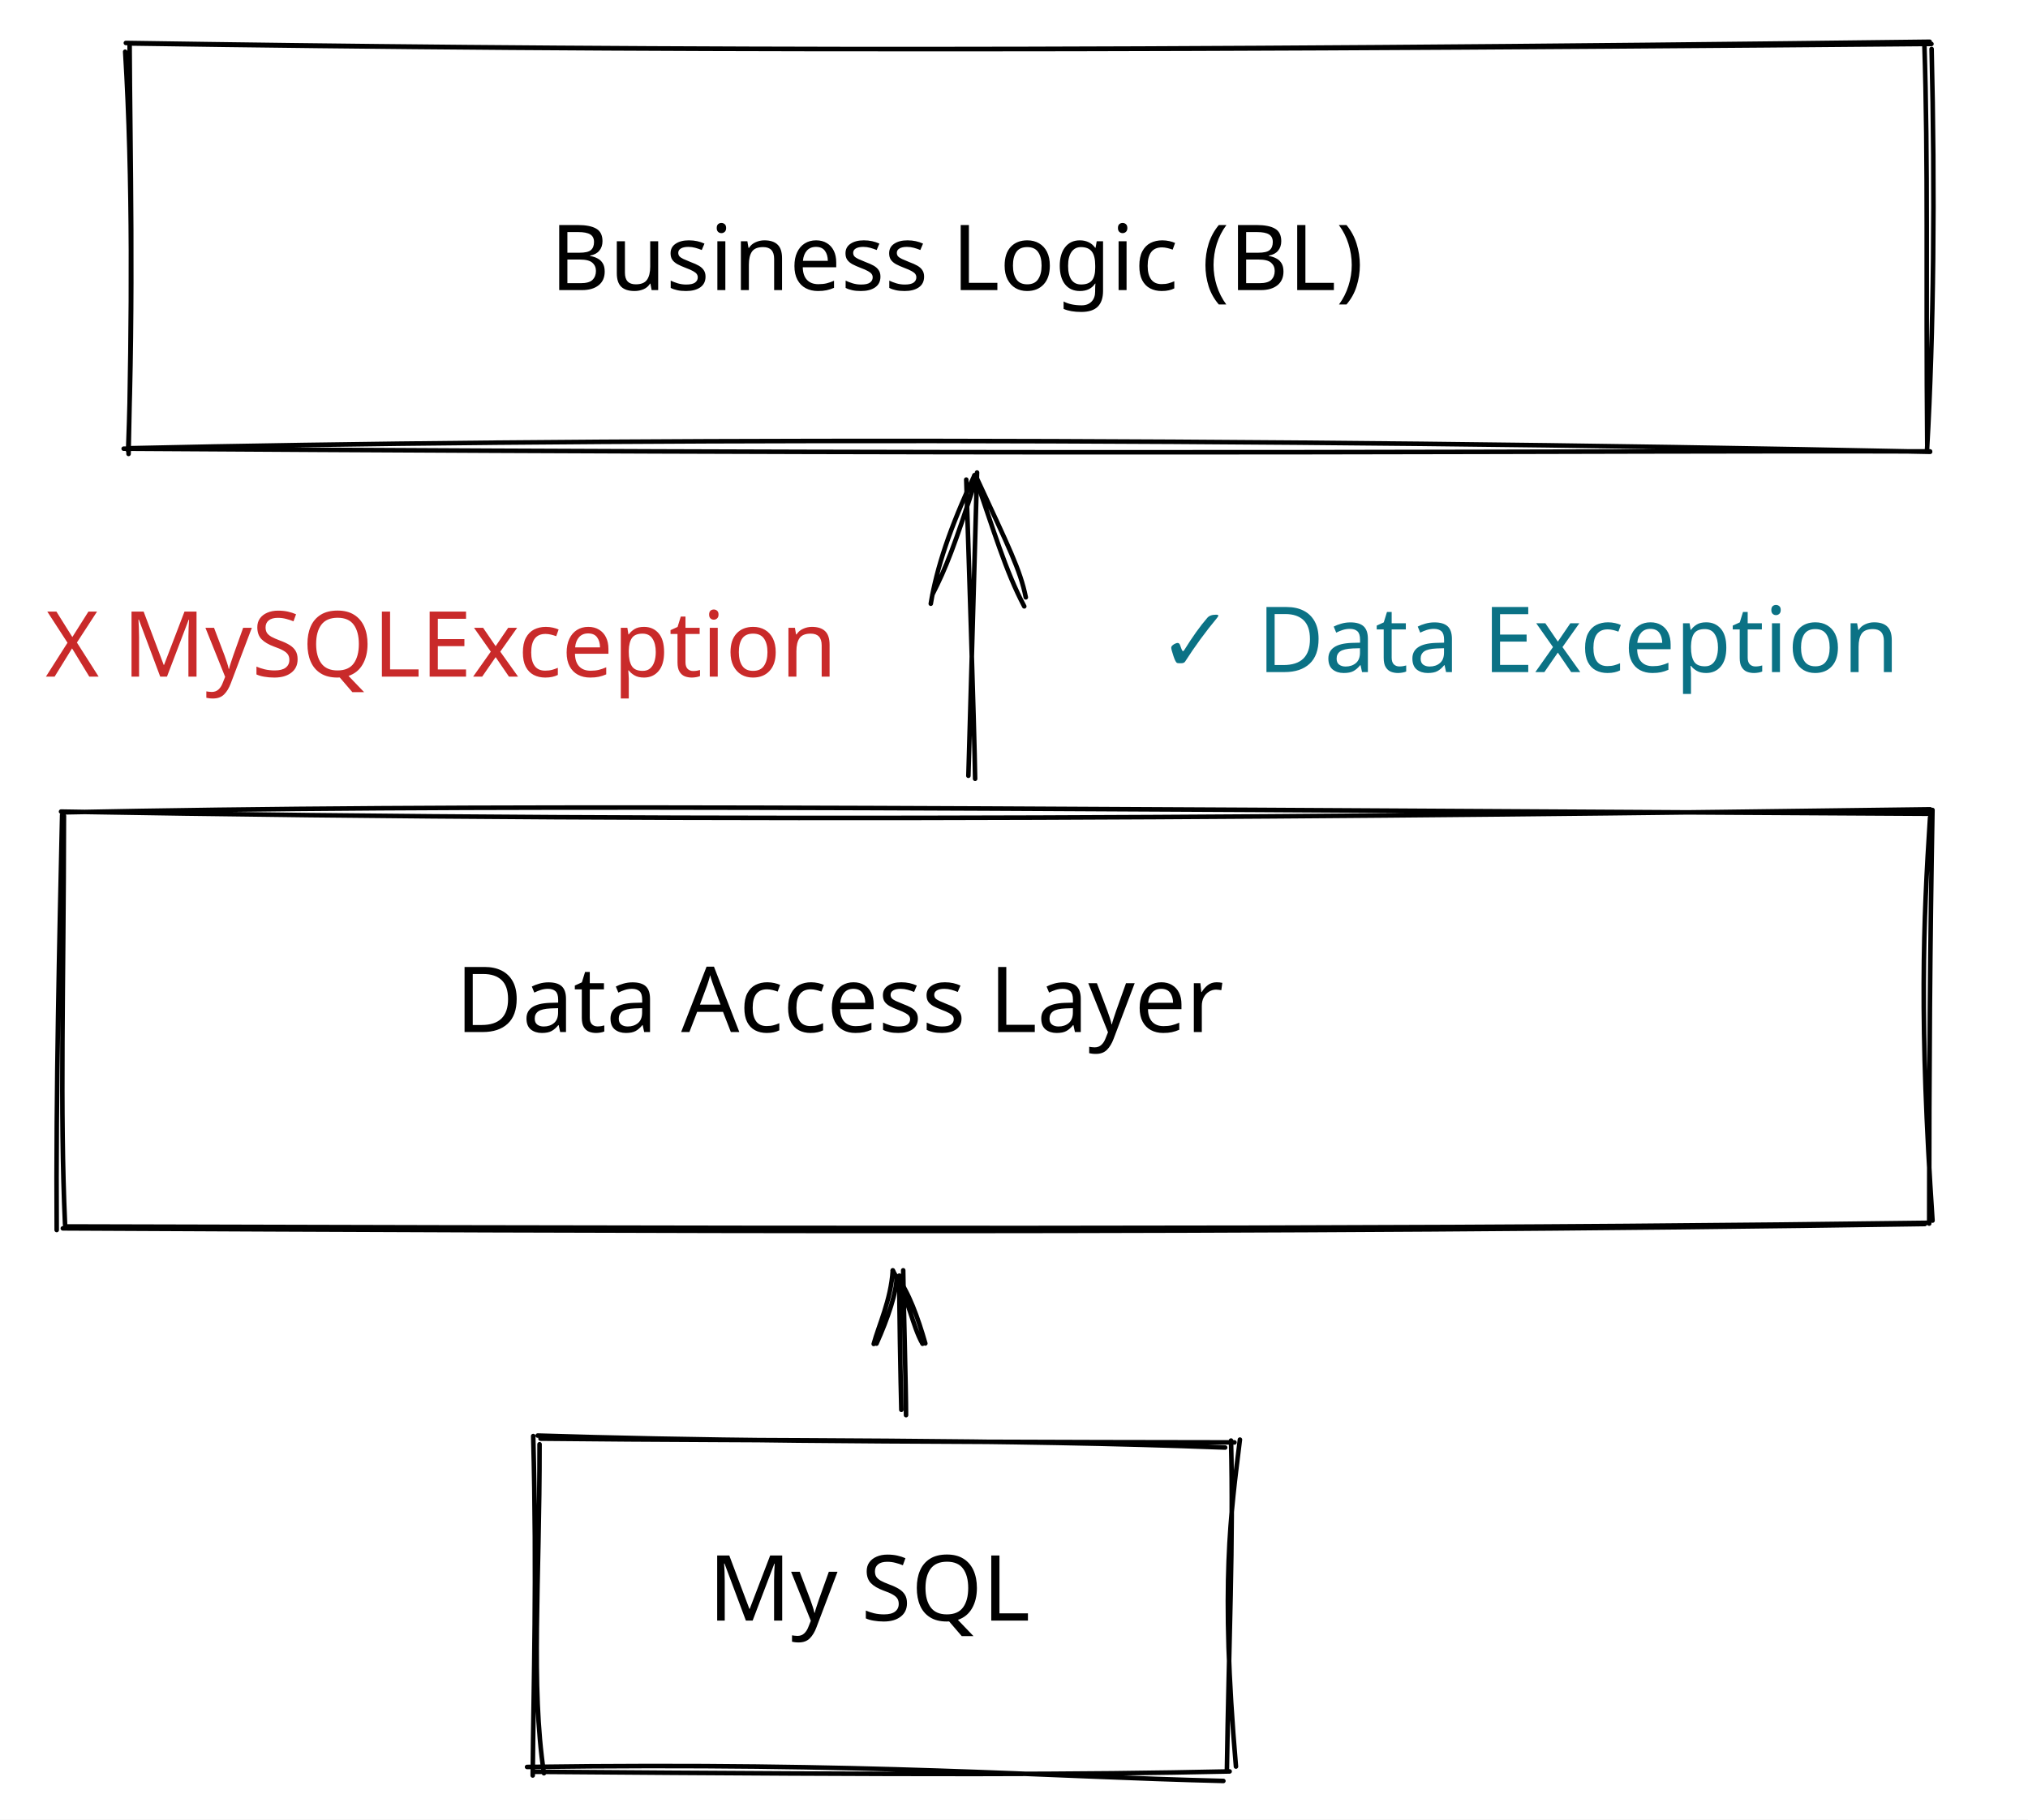
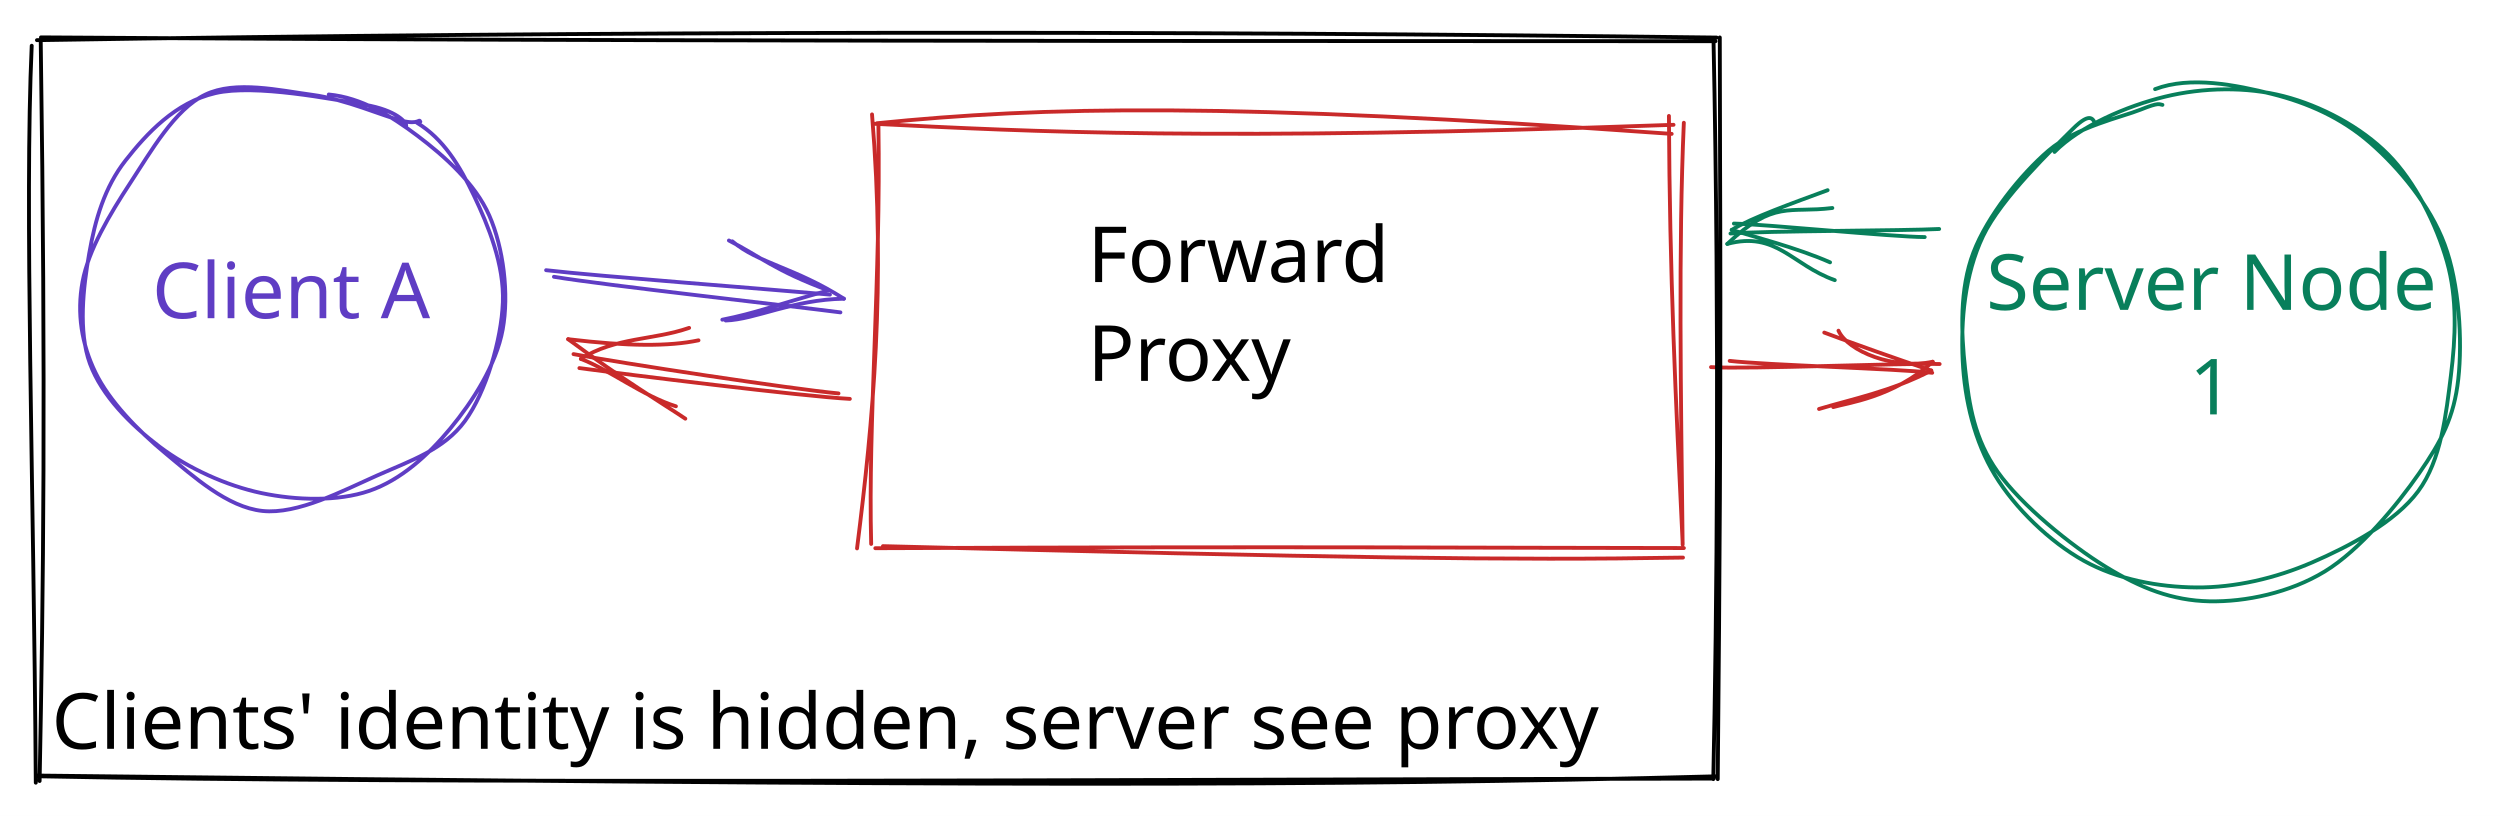
- <svg xmlns="http://www.w3.org/2000/svg" version="1.1" viewBox="0 0 445 399.333" width="445" height="399.333">
+ <svg xmlns="http://www.w3.org/2000/svg" version="1.1" viewBox="0 0 645.5 210.667" width="645.5" height="210.667">
  
-   eyJ2ZXJzaW9uIjoiMSIsImVuY29kaW5nIjoiYnN0cmluZyIsImNvbXByZXNzZWQiOnRydWUsImVuY29kZWQiOiJ4nNVa21LbSFx1MDAxMH3nK1xczstuXHUwMDE1OHO/5M32XHUwMDEyLlx1MDAwMZJccoRgtlIuIVx1MDAwYlsgS0KWYzspvmJf9+v2S7ZnTCz5plx1MDAxOIIpr1x1MDAxZYw1M5pp9ZzTfXrM961SqZyOYq/8plT2hq5cdTAwMTP4rcRcdTAwMTmUt037Vy/p+VFcYl3E3veifuLakZ00jXtvXr924rjS9tOrKLqtuFF3/JhcdTAwMTd4XS9MezDwL7gvlb7bz9xCieemTthcdTAwMGU8+4DtytbCVMy2nkShXVx1MDAxN2uhqdCKoMlcYr/3XHUwMDA3rJd6Lei+doKel/WYpvKg4dVO+FmtT+P60ZF3uN+l4VG27LVcdTAwMWZcdTAwMDSn6ShcdTAwMTi/leN2+knOqF6aRLfeZ7+VdszqM+2T53pcdTAwMTF4LXsqifrtTuj1elPPRLHj+unItKHM/LFcdTAwMTfelLKWIdxRRCpIw4VcdTAwMTRjklxinnnEToArXGY6XHUwMDE1k1xmXHUwMDEzjDRVM5bVoyBKjGWvkL0y265cdTAwMWP3tlxyXHUwMDA2hq3JmDRxwl7sJLBl2bjBwztTzStcdTAwMTQuTLRSRGHCJ0M6nt/upDBGqYqAi1x1MDAwYqZcdTAwMTlmSJDMXHUwMDFhz+5cdTAwMGLmilx1MDAwYoGJYpNcdTAwMWVjQ3zQslx1MDAxOPky69eOk8RcdTAwMGb+K/fMTc5+Y/ruLMDyIMvt/Yf3gI3Gzemt875xcXh5d9fZS2uTuaZcdTAwMTDpJEk0KE967lx1MDAxZr5lpvXjljNGXHUwMDE5XHUwMDE2nDGCXHUwMDE4pVxuZ95cYvzwXHUwMDE2OsN+XHUwMDEw2Kb77cXQT71hulxi9TnHzoBeXHUwMDEwQpDQbHXM17r63Klep3jU4LXQ1e/6wVlz4zGvWUVcdTAwMDKMpFx1MDAwNLAwxulcdTAwMTTkmaxg04klJ5pAXHUwMDE4WFx1MDAxYuKxpvNcdTAwMTDP7c5cdTAwMGZMY0qURlxcqefHdFx1MDAwMeqIppTrRajLtjdcbtNT/5vxcC5Omta3TtdcdTAwMGZGUztk4Wgg0+/5xrzSUdT23dJvtaPf8y7sebCSjcBq6tFq4LdccnrLgXc9XHLr1IdcXDLpTqPc+7pgilx1MDAwM9MlXHUwMDA3rVnbo8Rv+6FcdTAwMTOcXHUwMDE1mFVIr8LMQpleRjKIolx1MDAxMNsofVx1MDAwNMtugoO0c713enI2bFx1MDAxZNfxfrVFumebzjJcdTAwMDLBXHUwMDFhRiGOlbRcdTAwMTF9OrEoZGlGuJZcdTAwMTDP86h/ZpYxpH+aVzSaI5002Vx1MDAxZjMpnp90a0ok20XzntxccndRRC8urpL63qXYqcaC7j1bgmJcdTAwMTAtslxcvGqCKmRcdTAwMTDJXHUwMDAxZpZBVChcdTAwMTBcdTAwMDCw7MpcZvr4rjmkXXxLXHUwMDFhw67/6WZ/h/r1nU1nXHUwMDEw1aC+XHUwMDAwuYgq+EBymkFcdTAwMTTLyvpYgzmxUktJhLFcdTAwMDRcbi9gjaTLiDVRY1x1MDAxNFx1MDAwNFx1MDAxOVx1MDAxNS8sxtaOdbUwLT5JjFGyXHUwMDE05aBMQJBcdLUyyOvNdjP+9uFwgEQ4OPP6XHUwMDFmv12duptcdTAwMGVyRnRcdTAwMTHIqX6hNCHZPMDnXHUwMDExXHIyTCCWT2YvIcVcdTAwMDByXCKXop5Nilx1MDAxZI9Kp39cdTAwMWVtgvp6sORJXHUwMDE0yu3cLIVcdTAwMTRsXHUwMDE2XHUwMDAxXHUwMDAxsjqH7m7Oa/snb+O7QdXt15r18/eN5vGmc4hCJDY1PJRuijCC9Vx1MDAxNIdcYlxiIJ0v4tnaSIT1gjQxz1wiKlx1MDAxMGBavDCJXGLUfWuoZ/5wUqdUdV1bOzgjL9lcdTAwMDQ+zVx1MDAxYlVIrXFcdTAwMWFcXJSe6FJuMYQpXHUwMDAwj6xMrWJpu6HUYmqmbpHY6qJcdTAwMWbHXHUwMDAzcn1cXLLiilFcdTAwMGWVP9d0kVx1MDAwMFx1MDAxM2KWWUJrXGaJMldbrkwta9pcdTAwMTOptfSAKregk6Q1P2z5YVx1MDAxYvoy1fbjXGb3YIVK15LR7Vx1MDAxYnN2UFx1MDAwNWFpzmdcdTAwMTD4hmHEtcpccms7MVxmUvbwkjNCqKBGoT5cZpiUSmUvbP3cqOKD3ZxRYJPEoFx1MDAxMKkkwuhixsScTbzCXHUwMDAxXHUwMDE2XHUwMDE0ymLJpVx1MDAxMc1zNlx1MDAwNU4vrUfdrp+Ckz9EfpgudGbVcLbjOXOxXHUwMDAw3infN0vu2Mw4raGzb6VcZv72ZvL9y/bC0TtLUWp7hcgm2Mr/fXQgwsvPU7RUWlx1MDAwMVx1MDAwZVevXHUwMDA2i1x1MDAwYoRNjUQyXHUwMDBiteP6j1jfcyVcdTAwMDVcdTAwMTNMsfWl9cyQSeih442XIE1h9+V86cdcdTAwMDDckHKfcHzyK4FoaXH22EBUfGAwzXnOmdlcdTAwMDRQVlxcQrmcbUSO9KaIXHUwMDAx9UU55djUMU+LRCuHR1TBYIhcdTAwMDCdZSp4QVx1MDAxMZNzRmFUUXn8UPW/XHUwMDBlRVOjd2bx+cg4tKzWWH6sq1x1MDAxNZGwXHUwMDE2Wr3UcMVnKT9cdTAwMWZcdTAwMGWGx03x9pp0XHUwMDFh53d+sulRKP/Lmn1cdTAwMDJcdTAwMWO9YnHhauJcdTAwMTDnXHUwMDE3XHUwMDA0Ue5soOjnXHUwMDEywrmGdMTXcHJbXHUwMDEwejjFOHcs8GzlxUXpeFx1MDAwNKXx7tD14tSAcFx1MDAwM6qLOZuexCUql3FcdPRcdTAwMWFhVDzit/fosnXW7H5cdTAwMWG0zoXX3qs6l7snjd1N51x1MDAxMp/9TYTIlVx1MDAwYvUrSVx1MDAxNP9cdTAwMDUuKbyAS3qOS5Jq+09cdTAwMDFrOMEt4lx1MDAxMiFcdTAwMDLL5+fSv//8XbKVcTGbXGJ+UTYtsGrMp62HXFxXduL4NFx1MDAwNVx1MDAxN02UXHUwMDAx7ILfenj9bO7yV99cdTAwMWLU5pHw6tpeZlbLUUNcdTAwMDfP7MH3+637/1x1MDAwMLVcdTAwMTnZ1yJ9
+   eyJ2ZXJzaW9uIjoiMSIsImVuY29kaW5nIjoiYnN0cmluZyIsImNvbXByZXNzZWQiOnRydWUsImVuY29kZWQiOiJ4nNVaSXebSFx1MDAxN937V+ioXHUwMDE3vYnpmofeeYyTblx1MDAwZrFj+zvp7pODXHUwMDA1krBcdTAwMTDQgDzl5L9/XHUwMDBmZIuZIMt2KyxsUVVUParevfe9Kr5t9Hr9+D6w+7/3+vbdwHRcdTAwMWQrNG/775LyXHUwMDFiO4xcdTAwMWPfgyqS3kf+LFx1MDAxY6Qtx3FcdTAwMWNEv//2m1x1MDAxOVx1MDAwNMbIia98f2JcZvzp/DHbtae2XHUwMDE3R9DwL7jv9b6lf/NcdTAwMDO5rlx1MDAxM0R22jytyEZcdTAwMTKqXFx45HvpoJhLjrlcdTAwMTCCLlo40S5cZlx1MDAxNttcdTAwMTZUXHUwMDBmTTeys5qkqK94cE5cdTAwMTh+OD6dXt9+we/9g9u9r9moQ8d1z+J7d/5K5mA8XHUwMDBiczZFcehP7EvHisfJ6KXyxXORXHUwMDBmU5Y9XHUwMDE1+rPR2LOj6GnW0lI/MFx1MDAwN058n/SD0KLU9EZpXHUwMDFmWclcdTAwMWTcUaZcZnhLoSTCWGIl+aI67UA0Vs8t2/FdP0ws+4VcdTAwMGapNWCZbVfmYDJcdTAwMDJcdTAwMDM9a9EmXHUwMDBlTS9cbsxcdTAwMTDWK2t3+/TOKFuMse2MxnGpMLLTqeeSXCJJlcrmKFx1MDAxOSX4YKUu8E955sZmXHUwMDE4PM5QP0puclx1MDAxNibG7ZX9J+9DXHUwMDA1P4rtu8zs3Lp/xeH2p7PLi8/6/OJ/cjc4Pv5y+Wd/0e77u/pu51x1MDAwZp/rj/Ty4uyP95zozYNcdTAwMDN76GjlXHUwMDE3R3lcdTAwMWHfXGZD/7Zrv0ebxLpcdTAwMThuXX/8cDS42PxjfHc30yfd+n38lc3kLLDMudtjwTmmiFx1MDAxMC2oWNS7jjeBSm/mulx1MDAxYjnLKkAsTGBcdTAwMGWFmDehkCCFJVx1MDAwM8+TnVFYv1x1MDAxYeuOQk7bUEgwMvDboFDXgJDIXG5cdTAwMDaZ0oJcdTAwMTGmX1x1MDAxZYMtbodcdTAwMTnVmNa5Xba8vlx1MDAxN585XHUwMDBmc98plO6bU8e9L6xq6o9g0o7rwOi9rfysRTZ0n1xugS6033KdUeKz/Vx1MDAwMTxih1x1MDAwNXeOXHUwMDFkULRFg6ljWW7Ot1x1MDAwNmCEXHR9hlx1MDAxZrqohVx1MDAxZjojxzPdz2VcdTAwMWJbXHUwMDExXHUwMDE22oN47mE1MCOkXHUwMDExZ1x1MDAxY1x1MDAxY1x1MDAwYpxL884wU1x1MDAxN/57yo62Z9tcdTAwMGY3R1x1MDAxZj7+e4uluF53mHFOXG4wU1x1MDAwNZRh2VnrXHUwMDA2mpjEfD7KSK3WXHUwMDAxypPxuWCaYYZcdTAwMDQpw1x1MDAwZSOoRoIr+vK4+y9E6nDP3r1cdTAwMWNcdTAwMWPu6Ot9dnI6uTlcdTAwMWNcZvHpfyt+rf2Oxodbh1x1MDAxMzL9Olx1MDAxOcbT+MH19Gxw/WKiXG5rmyPUlUWV0Ca0YyZcdTAwMTGiUijdXHUwMDE57oRcdTAwMWaen+x83Lo7mm3dXHUwMDFjn++Sg8vJ7rrDXSBlULgkQ4QyWlx1MDAxNlVE0lpGOeKKa6pcdTAwMWHhjtLr+XDPhS9cdTAwMGK0c1xcQTdWlEuByCugu83vpND1freaqu774a1cdTAwMTlaf3snoX93X6utjFx1MDAxNp5aSKdrXHUwMDBm41x1MDAxNmWN/aBJVlx1MDAwYmaXNbRkUSusWpJGJlx1MDAxYYElIDDmhKHuwHqYXHUwMDFknE7jveH1n96JTf2rq6Ndy1t3YCnKjFx1MDAwNFx1MDAxMVx1MDAwMiOaZMmkXHUwMDAwLCxRV1x1MDAxZEVKXHUwMDBl+dVcbjkj0VVkYdKs449IXHUwMDEzklx1MDAxM6yZfIX4tV4/fpRDfnmg11fm9r6rTlwi/9Pm/qdPp+HVXHUwMDFiyNJryXNcdTAwMDe547AwXHUwMDE5L64qd7QxtmVSashUcnz7I0zWL8baY1K3YFx1MDAxMlx1MDAwMs60llwijmHaXHUwMDE1Jq+HSVxcg0nOqmrHXHUwMDAxgDDYXHUwMDFiq12j262mdmd2XGJ+1zvyLftvXHUwMDBm16udKDz1YpnkXHUwMDBmJKSsgiVLW9E2h3VdLpmbw7JcYmpClcBadk8m2/OLNVx1MDAwNVx1MDAxY1x1MDAxM9LQmDOqXHUwMDE5I1x1MDAxMD9qUURcdTAwMWOWXHUwMDA24pxiRZRcdTAwMTSUyWbErbpnI6XBsNQoSVx1MDAxObWG3LGKP20oXHUwMDAyXGKApEBKzLSswFFIXHUwMDA0RmLEl0djaulz0SjYXHUwMDBm0Fx1MDAxOMVmXHUwMDE4bzue5XgjqMtk6mnnv8t2SorfwSwxZ1x1MDAxM1x1MDAxOUQgxFx1MDAwNSWSKJpcdTAwMTBirtXIXGZSbjKY0lxcc8k1RMeEPjZYyGXf9qxcdTAwMGU2te6RXHUwMDE0bcJcYtZHJfSNgZwhYalcdTAwMTgli9mK5Fx1MDAxNaNcXDOKd/zp1Ilhkk98x4trJ3MrXHUwMDAx9dg2K/EyvFS+roz+IOmxXHUwMDE442S/elx1MDAxOTrSm8Xvf97Vtm702eSqeGvW20b+/9K0hWXzgVx1MDAwZuhcdTAwMDJcdTAwMDW/QN1cdTAwMGZ82uOuNaUt8GdcdTAwMDNmNPEgLFheflPWYlx1MDAwMFx1MDAwZlxuXHUwMDEzT1x1MDAxNCTEVL/eXHUwMDE2XHUwMDE4l4ZkXHUwMDE0ZIIhTlxiojUpMlx1MDAwNaSCd1x1MDAxMHBcdTAwMTKtJOHVfWiqXHUwMDEwYyxcdTAwMWZxvFx0a4EtuVxyvFVYa1x0hkCIaKS1XHUwMDAysHCFOeE6125OXHUwMDEx2qBcYjBcdTAwMDVcXM6kUFxcPeFmSd5qXHUwMDBmKEq8pVx1MDAxOUJAksBLhFxiTGnFKGFA/K2USjiXK1xixX9q3mp02+SqOuxLXHUwMDExXHUwMDE3RaxcXLrYu8dMUSRY9yOy9rxuTXlLXHUwMDExaWCJgJKYQJixUrSFpFx1MDAwMcJcYtOgOXiaXHUwMDE2LZt5K+Y3nMFIXHUwMDE0Mlx1MDAxN8ZcdTAwMTSDOJhnXHUwMDFjuWAulFxiXHUwMDE4w5pcdTAwMTNcdTAwMDFhXCLNf0Ww2MrXXHUwMDAyXHUwMDExodgzjrFXoS5BiGzf7OtIXZ1JXHUwMDAygdCDyFx1MDAwYiRhZVx1MDAxNFx1MDAwM0Gvi7e0XHUwMDEwXHUwMDFhKjWQXGJQxDOJa1x1MDAxOTrlXHUwMDE4qJJpzVx1MDAwNXhVTVxiSFxmlLsw/rlpa7PZa9PqqsO+XHUwMDE0c5GWc1xizSiFIJx0XHUwMDBmudpPdtaUuniZrJiC1Fx1MDAxMFx1MDAwM1x1MDAxYVx1MDAwNFbJhvHrRVlcdTAwMTLCOVxiXHUwMDFhJMdaY1x1MDAxMKSa1FBcdTAwMTlcXEPqR0mS6lBKqlRcdTAwMDVcdTAwMWWhWeFw6s1ywzePslhcdTAwMTLdUYbgnZODkSoxiNLe8jOZqmu6XG5cdTAwMTFcdTAwMTZjybZcdTAwMWT8xcDdvCbCXCLYSPa1gMskllx1MDAxMlx1MDAxNuvnpqpGn01rK+66JFG1f1wigVrOdlx1MDAxNGRLcplPkT5cdTAwMGJrNDJPw/FcdTAwMTd783jwdXvTPDg+fjuyyp5Z6lMkmkRSuX3k0lx1MDAwN4FcdTAwMTBcdTAwMDB33Uhe8dRcdTAwMTTEoeH4Njvq0c1HTXPy0lx1MDAxMG8k4HjGvtZcbrvMVCfZTlx1MDAxZHe1+mbT4YbETV5cdJkghZCKdz9w3CF7W6ZSm9b9XHUwMDA18XasK8+a3IRr75RcZlx1MDAwMpTGk3xKiif57PVcXJLUOCGpOFx1MDAxZEGIaUTzXHUwMDFmXFy9hdcxUKzcQctcdTAwMGJ/XHUwMDFmXHUwMDE3/dpzLPhcdTAwMGZr1nOi3tix4O5dL5pcdTAwMWYnwJv3gsaDfqxcbp2+9kH/clx1MDAwNs8hufEoSH0zXGLOYpjYhXrD2jnW46Rlw/ZvXHUwMDFj+3a76j+/XGbTK+k1hXmCKDtZuW/fN77/XHUwMDFmgzKFySJ9
  <defs>
    <style>
      @font-face {
        font-family: "Virgil";
        src: url("https://excalidraw.com/Virgil.woff2");
      }
      @font-face {
        font-family: "Cascadia";
        src: url("https://excalidraw.com/Cascadia.woff2");
      }
    </style>
  </defs>
-   <rect x="0" y="0" width="445" height="399.333" fill="#ffffff" />
-   <g stroke-linecap="round" transform="translate(28.09999 10) rotate(0 197.6667 44.33333)">
-     <path d="M0.71 -0.46 C109.66 1.18, 220.33 1.31, 395.32 -0.84 M-0.48 -0.57 C97.29 0.92, 193.75 1.43, 395.71 -0.36 M394.15 -0.75 C395.03 26.28, 394.46 50.39, 394.79 87.61 M395.75 0.75 C396.5 32.05, 396.23 62.66, 394.74 88.83 M395.41 89.07 C315.13 88.82, 233.65 89.98, -0.96 88.47 M395.42 89.16 C245.18 86, 95.24 86.23, 0.39 88.37 M0.11 89.62 C0.78 59.92, 1.07 29.62, -0.63 1.35 M0.01 88.96 C1.29 55.26, 0.44 23.01, 0.34 -0.54" stroke="#000000" stroke-width="1" fill="none" />
+   <rect x="0" y="0" width="645.5" height="210.667" fill="#ffffff" />
+   <g stroke-linecap="round" transform="translate(21.16663 21.66666) rotate(0 54 54)">
+     <path d="M63.72 2.73 C72.12 3.54, 79.72 8.18, 86.63 13.39 C93.54 18.6, 101.5 25.66, 105.17 33.99 C108.83 42.33, 110.31 54.24, 108.63 63.4 C106.96 72.56, 100.86 82.01, 95.12 88.95 C89.37 95.9, 82.29 102.3, 74.16 105.08 C66.04 107.86, 55.36 107.54, 46.35 105.65 C37.33 103.75, 27.46 99.27, 20.07 93.7 C12.69 88.12, 5.08 80.52, 2.05 72.21 C-0.99 63.9, 0.32 52.56, 1.86 43.82 C3.39 35.08, 5.83 26.66, 11.26 19.75 C16.68 12.84, 24.12 4.77, 34.42 2.38 C44.71 -0.01, 64.81 3.99, 73.02 5.38 C81.24 6.78, 83.83 10.01, 83.71 10.77 M86.47 10.01 C93.35 14.19, 97.5 21.09, 101.2 28.83 C104.9 36.56, 109.05 46.71, 108.67 56.41 C108.29 66.11, 104.33 79.55, 98.9 87.01 C93.46 94.47, 84.77 97.29, 76.06 101.17 C67.34 105.04, 55.69 111.22, 46.61 110.26 C37.53 109.3, 28.78 101.37, 21.59 95.41 C14.39 89.45, 7.04 81.89, 3.47 74.5 C-0.11 67.11, -1.36 59.25, 0.14 51.09 C1.64 42.94, 7.19 33.62, 12.47 25.57 C17.75 17.51, 23.96 6.56, 31.81 2.78 C39.65 -1.01, 51.09 1.71, 59.54 2.83 C67.99 3.95, 77.86 8.34, 82.5 9.49 C87.14 10.65, 86.97 8.84, 87.36 9.76" stroke="#5f3dc4" stroke-width="1" fill="none" />
  </g>
-   <g transform="translate(120.7667 45.66669) rotate(0 96.5 12.5)">
-     <text x="0" y="18" font-family="Virgil, Segoe UI Emoji" font-size="20px" fill="#000000" text-anchor="start" style="white-space: pre;" direction="ltr">Business Logic (BL)</text>
+   <g transform="translate(26.16663 63.16666) rotate(0 49 13.5)">
+     <text x="49" y="19" font-family="Virgil, Segoe UI Emoji" font-size="20px" fill="#5f3dc4" text-anchor="middle" style="white-space: pre;" direction="ltr">Client A</text>
  </g>
-   <g stroke-linecap="round" transform="translate(14.10005 178.6666) rotate(0 204.6667 45)">
-     <path d="M-0.7 -0.55 C144.61 2.01, 288.63 0.58, 409.44 -1.05 M-0.22 -0.38 C89.69 -2.21, 179.25 -1.37, 409.44 -0.07 M409.41 0.75 C407.92 23.49, 407.02 45.68, 409.95 89.21 M409.94 -0.9 C409.41 28.34, 409.21 55, 409.22 89.87 M408.25 89.97 C263.79 92.2, 117.49 91.49, -0.31 90.92 M408.87 89.7 C323.77 90.82, 237.85 91.17, 0.17 90.5 M-1.66 91.28 C-1.86 60.61, -1.06 27.45, -0.47 0.21 M0.17 89.98 C-0.97 64.65, -0.13 38.64, -0.07 0.41" stroke="#000000" stroke-width="1" fill="none" />
+   <g stroke-linecap="round" transform="translate(225.1666 31.66666) rotate(0 104 55.33333)">
+     <path d="M1.24 0.16 C43.87 -4.15, 91.75 -5.31, 206.46 2.9 M0.22 0.28 C41.39 2.33, 87.27 4.8, 206.94 0.56 M205.75 -1.73 C205.95 39.55, 207.47 70.87, 209.3 108.62 M209.6 0.03 C208.2 31.96, 208.83 69.7, 209.29 108.97 M209.38 112.3 C164.64 113.08, 120.99 112.37, 2.81 109.35 M209.61 109.84 C162.46 109.82, 113.41 109.38, 0.84 109.88 M-3.88 109.93 C0.26 77.07, 3.61 41.73, -0.01 -2.13 M-0.23 108.78 C-1.06 77.22, 2.29 40.25, 1.64 0.57" stroke="#c92a2a" stroke-width="1" fill="none" />
  </g>
-   <g stroke-linecap="round" transform="translate(117.4333 316) rotate(0 76.33334 36.66666)">
-     <path d="M1.17 -0.26 C52.88 0.29, 102.34 -0.19, 151.4 1.69 M0.56 -0.94 C33.72 0.09, 68.87 0.47, 153.44 0.56 M154.64 -0.05 C152.7 15.97, 150.27 31.13, 153.77 71.7 M152.69 0.16 C153.25 22.2, 152.2 44.44, 151.78 72.59 M151.01 74.86 C111.55 73.93, 73.94 70.76, -1.78 71.79 M152.38 72.77 C119.02 73.49, 87.27 73.52, -0.29 72.85 M1.92 73.17 C-0.99 53.7, 0.99 31.39, 0.96 0.97 M-0.54 73.66 C-0.38 52.85, 0.4 31.02, -0.43 -0.83" stroke="#000000" stroke-width="1" fill="none" />
+   <g transform="translate(280.8333 55.33331) rotate(0 38.5 25.5)">
+     <text x="0" y="17.5" font-family="Virgil, Segoe UI Emoji" font-size="20px" fill="#000000" text-anchor="start" style="white-space: pre;" direction="ltr">Forward</text>
+     <text x="0" y="43" font-family="Virgil, Segoe UI Emoji" font-size="20px" fill="#000000" text-anchor="start" style="white-space: pre;" direction="ltr">Proxy</text>
  </g>
-   <g transform="translate(155.4333 337.6666) rotate(0 37 12.5)">
-     <text x="0" y="18" font-family="Virgil, Segoe UI Emoji" font-size="20px" fill="#000000" text-anchor="start" style="white-space: pre;" direction="ltr">My SQL</text>
+   <g stroke-linecap="round" transform="translate(506.5 23.66666) rotate(0 64.5 64.33334)">
+     <path d="M23.98 15.56 C30.57 8.88, 42.62 3.7, 52.48 1.3 C62.34 -1.1, 73.53 -1.32, 83.13 1.16 C92.74 3.64, 103.08 9.08, 110.11 16.2 C117.13 23.31, 122.6 34.35, 125.3 43.87 C128 53.39, 127.55 63.44, 126.32 73.32 C125.08 83.2, 123.84 95.12, 117.88 103.16 C111.92 111.19, 100.1 117.38, 90.56 121.52 C81.01 125.67, 70.48 128.08, 60.64 128.01 C50.8 127.93, 40.18 125.94, 31.5 121.1 C22.82 116.26, 13.77 107.57, 8.56 98.96 C3.35 90.35, 0.77 79.71, 0.27 69.43 C-0.24 59.16, 0.77 47.29, 5.51 37.32 C10.25 27.36, 23.86 14.45, 28.7 9.62 C33.54 4.79, 33.97 7.45, 34.55 8.35 M49.94 -0.65 C59.06 -4.13, 70.87 -1.72, 80.14 0.59 C89.4 2.91, 98.09 6.77, 105.51 13.24 C112.94 19.72, 120.91 29.29, 124.7 39.45 C128.49 49.61, 129.33 64.36, 128.23 74.2 C127.14 84.05, 123.88 90.24, 118.13 98.52 C112.39 106.8, 102.8 118.37, 93.76 123.88 C84.72 129.39, 73.33 131.79, 63.9 131.59 C54.48 131.39, 46.32 128.26, 37.22 122.69 C28.13 117.13, 15.39 106.73, 9.34 98.22 C3.28 89.7, 1.95 81.05, 0.9 71.61 C-0.16 62.16, -0.56 50.94, 3.03 41.54 C6.62 32.14, 15.24 21.37, 22.43 15.22 C29.63 9.07, 41.3 6.61, 46.2 4.64 C51.1 2.67, 50.96 3.3, 51.84 3.41" stroke="#087f5b" stroke-width="1" fill="none" />
  </g>
-   <g transform="translate(99.99997 208.5) rotate(0 97.5 12.5)">
-     <text x="0" y="18" font-family="Virgil, Segoe UI Emoji" font-size="20px" fill="#000000" text-anchor="start" style="white-space: pre;" direction="ltr">Data Access Layer</text>
+   <g transform="translate(511.5 61) rotate(0 59.5 27)">
+     <text x="59.5" y="19" font-family="Virgil, Segoe UI Emoji" font-size="20px" fill="#087f5b" text-anchor="middle" style="white-space: pre;" direction="ltr">Server Node</text>
+     <text x="59.5" y="46" font-family="Virgil, Segoe UI Emoji" font-size="20px" fill="#087f5b" text-anchor="middle" style="white-space: pre;" direction="ltr">1</text>
  </g>
  <g stroke-linecap="round">
-     <g transform="translate(214 170.1667) rotate(0 -0.6666718 -33)">
-       <path d="M-0.03 0.75 C-0.18 -9.96, -1.64 -53.92, -1.98 -64.91 M-1.51 0.09 C-1.17 -10.87, 0.06 -55.25, 0.39 -66.46" stroke="#000000" stroke-width="1" fill="none" />
+     <g transform="translate(140.4154 70.05529) rotate(0 38.70895 4.910826)">
+       <path d="M2.61 1.41 C15.4 3.56, 63.95 8.95, 76.58 10.6 M0.59 -0.29 C12.95 1.18, 61.13 4.86, 73.88 6.01" stroke="#5f3dc4" stroke-width="1" fill="none" />
    </g>
-     <g transform="translate(214 170.1667) rotate(0 -0.6666718 -33)">
-       <path d="M11.09 -39.07 C9.85 -45.17, 7.38 -50, 0.28 -65.35 M10.75 -37.09 C6.59 -44.94, 4.04 -53.92, -0.16 -65.86" stroke="#000000" stroke-width="1" fill="none" />
+     <g transform="translate(140.4154 70.05529) rotate(0 38.70895 4.910826)">
+       <path d="M46.96 12.7 C54.69 12.44, 64.23 7.29, 77.48 7.07 M46.09 12.49 C54.82 10.77, 59.39 8.84, 73.49 4.93" stroke="#5f3dc4" stroke-width="1" fill="none" />
    </g>
-     <g transform="translate(214 170.1667) rotate(0 -0.6666718 -33)">
-       <path d="M-9.42 -39.65 C-6.38 -45.62, -4.56 -50.33, 0.28 -65.35 M-9.76 -37.67 C-8.47 -45.5, -5.57 -54.33, -0.16 -65.86" stroke="#000000" stroke-width="1" fill="none" />
+     <g transform="translate(140.4154 70.05529) rotate(0 38.70895 4.910826)">
+       <path d="M48.66 -7.75 C55.55 -1.96, 64.59 -1.1, 77.48 7.07 M47.79 -7.96 C55.68 -3.93, 59.77 -0.12, 73.49 4.93" stroke="#5f3dc4" stroke-width="1" fill="none" />
    </g>
  </g>
  <g stroke-linecap="round">
-     <g transform="translate(198 310.8334) rotate(0 0 -15.66669)">
-       <path d="M0.81 -0.26 C0.82 -5.57, 0.22 -26.87, 0.19 -32.04 M-0.22 -1.43 C-0.37 -6.59, -0.73 -26.13, -0.66 -30.87" stroke="#000000" stroke-width="1" fill="none" />
+     <g transform="translate(442.4745 93.2312) rotate(0 28.8716 1.633146)">
+       <path d="M-0.69 1.56 C8.94 2.15, 48.33 0.48, 58.34 0.76 M4.13 -0.05 C13.39 1.03, 47.38 1.96, 56.42 3.02" stroke="#c92a2a" stroke-width="1" fill="none" />
    </g>
-     <g transform="translate(198 310.8334) rotate(0 0 -15.66669)">
-       <path d="M4.43 -15.92 C2.18 -19.87, 1.52 -25.46, -2.1 -32.01 M5.04 -15.99 C3.46 -21.56, 1.36 -27.36, -1.25 -30.74" stroke="#000000" stroke-width="1" fill="none" />
+     <g transform="translate(442.4745 93.2312) rotate(0 28.8716 1.633146)">
+       <path d="M30.87 11.88 C34.09 10.88, 46.5 9.41, 56.54 0.17 M27.2 12.37 C35.48 9.86, 45.92 7.83, 56.18 2.44" stroke="#c92a2a" stroke-width="1" fill="none" />
    </g>
-     <g transform="translate(198 310.8334) rotate(0 0 -15.66669)">
-       <path d="M-6.28 -15.88 C-5.2 -19.91, -2.51 -25.51, -2.1 -32.01 M-5.67 -15.95 C-3.17 -21.52, -1.19 -27.34, -1.25 -30.74" stroke="#000000" stroke-width="1" fill="none" />
+     <g transform="translate(442.4745 93.2312) rotate(0 28.8716 1.633146)">
+       <path d="M32.22 -7.85 C34.62 -2.55, 46.6 2.29, 56.54 0.17 M28.55 -7.36 C36.7 -4.3, 46.76 -0.73, 56.18 2.44" stroke="#c92a2a" stroke-width="1" fill="none" />
    </g>
  </g>
-   <g transform="translate(10 130.5) rotate(0 89 12.5)">
-     <text x="0" y="18" font-family="Virgil, Segoe UI Emoji" font-size="20px" fill="#c92a2a" text-anchor="start" style="white-space: pre;" direction="ltr">X MySQLException</text>
+   <g stroke-linecap="round">
+     <g transform="translate(499.6703 60.50503) rotate(0 -27.25185 -0.4107098)">
+       <path d="M-2.71 0.71 C-11.3 0.65, -43.65 -2.59, -51.98 -2.78 M1.02 -1.38 C-7.68 -0.91, -43.77 -0.92, -52.86 -0.21" stroke="#087f5b" stroke-width="1" fill="none" />
+     </g>
+     <g transform="translate(499.6703 60.50503) rotate(0 -27.25185 -0.4107098)">
+       <path d="M-26.56 -6.8 C-37.74 -5.4, -41.59 -8.94, -53.68 2.47 M-27.78 -11.4 C-36.37 -8.23, -47.62 -4.22, -52.54 -1.14" stroke="#087f5b" stroke-width="1" fill="none" />
+     </g>
+     <g transform="translate(499.6703 60.50503) rotate(0 -27.25185 -0.4107098)">
+       <path d="M-25.93 11.83 C-36.96 7.93, -41 -0.91, -53.68 2.47 M-27.15 7.23 C-35.7 3.46, -47.18 0.52, -52.54 -1.14" stroke="#087f5b" stroke-width="1" fill="none" />
+     </g>
  </g>
-   <g transform="translate(254 126.5) rotate(0 90.5 14.5)">
-     <text x="0" y="21" font-family="Virgil, Segoe UI Emoji" font-size="20px" fill="#0b7285" text-anchor="start" style="white-space: pre;" direction="ltr">✓ Data Exception</text>
+   <g stroke-linecap="round">
+     <g transform="translate(218.4999 101.0518) rotate(0 -35.10499 -4.298172)">
+       <path d="M0.93 1.94 C-10.47 1.37, -57.24 -4.42, -68.9 -6.01 M-2 0.53 C-13.61 -0.53, -59.06 -7.43, -70.42 -9.62" stroke="#c92a2a" stroke-width="1" fill="none" />
+     </g>
+     <g transform="translate(218.4999 101.0518) rotate(0 -35.10499 -4.298172)">
+       <path d="M-38.15 -13.18 C-45.65 -11.59, -56.3 -11.59, -71.8 -13.47 M-40.57 -16.39 C-49.88 -13.16, -59.53 -14.06, -68.52 -8.39" stroke="#c92a2a" stroke-width="1" fill="none" />
+     </g>
+     <g transform="translate(218.4999 101.0518) rotate(0 -35.10499 -4.298172)">
+       <path d="M-41.55 7.05 C-47.72 2.91, -57.41 -2.79, -71.8 -13.47 M-43.98 3.85 C-52.42 1.24, -61.08 -5.54, -68.52 -8.39" stroke="#c92a2a" stroke-width="1" fill="none" />
+     </g>
+   </g>
+   <g stroke-linecap="round" transform="translate(10 10) rotate(0 216.6667 95.33334)">
+     <path d="M0.58 -0.35 C98.02 0.31, 195.62 0.62, 432.94 0.64 M-0.46 0.37 C146.1 -2, 292.01 -2.09, 433.24 -0.3 M432.42 -0.1 C434 75.35, 433.27 150.27, 432.37 191.17 M434.05 -0.33 C434.04 39.83, 434.64 77.39, 433.52 191.17 M432.48 191.03 C268.08 191.29, 102.37 192.51, -0.39 190.43 M433.2 190.44 C334.47 193.08, 234.84 192.99, -0.31 190.25 M-0.76 192.09 C-1.29 114.46, -3.7 43.52, -1.81 1.81 M0.23 191.66 C1.2 141.77, 1.82 91.5, 0.52 0.81" stroke="#000000" stroke-width="1" fill="none" />
+   </g>
+   <g transform="translate(13.33331 175.3333) rotate(0 212.5 12.5)">
+     <text x="0" y="18" font-family="Virgil, Segoe UI Emoji" font-size="20px" fill="#000000" text-anchor="start" style="white-space: pre;" direction="ltr">Clients' identity is hidden, server see proxy</text>
  </g>
</svg>
